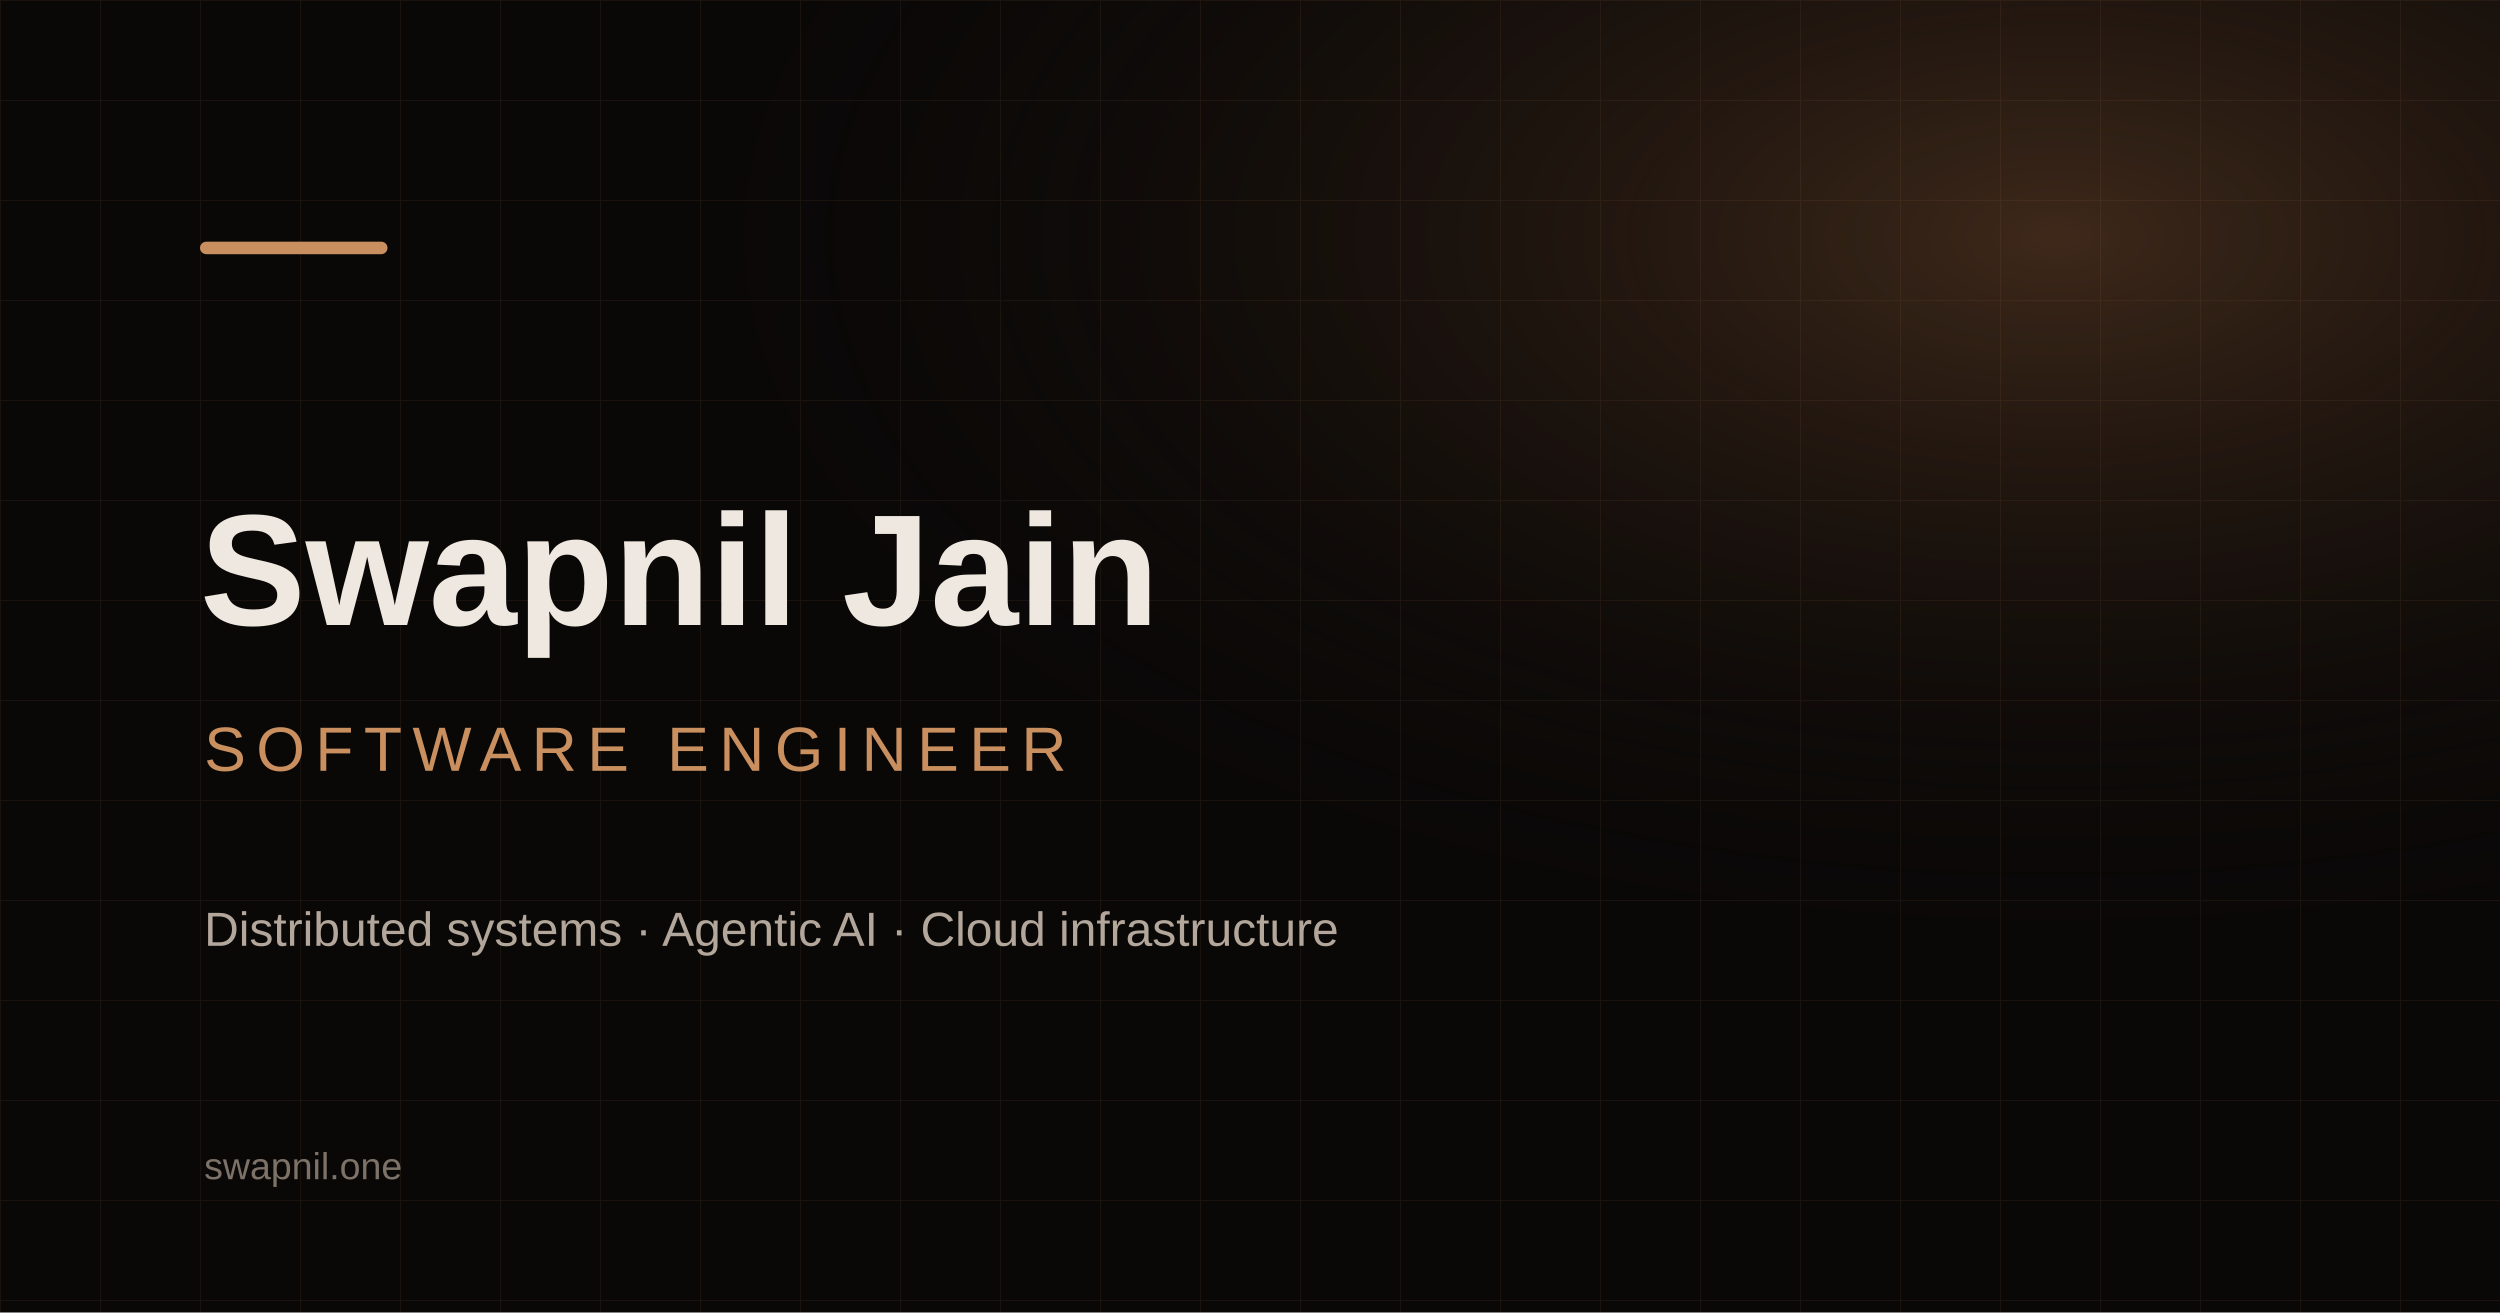
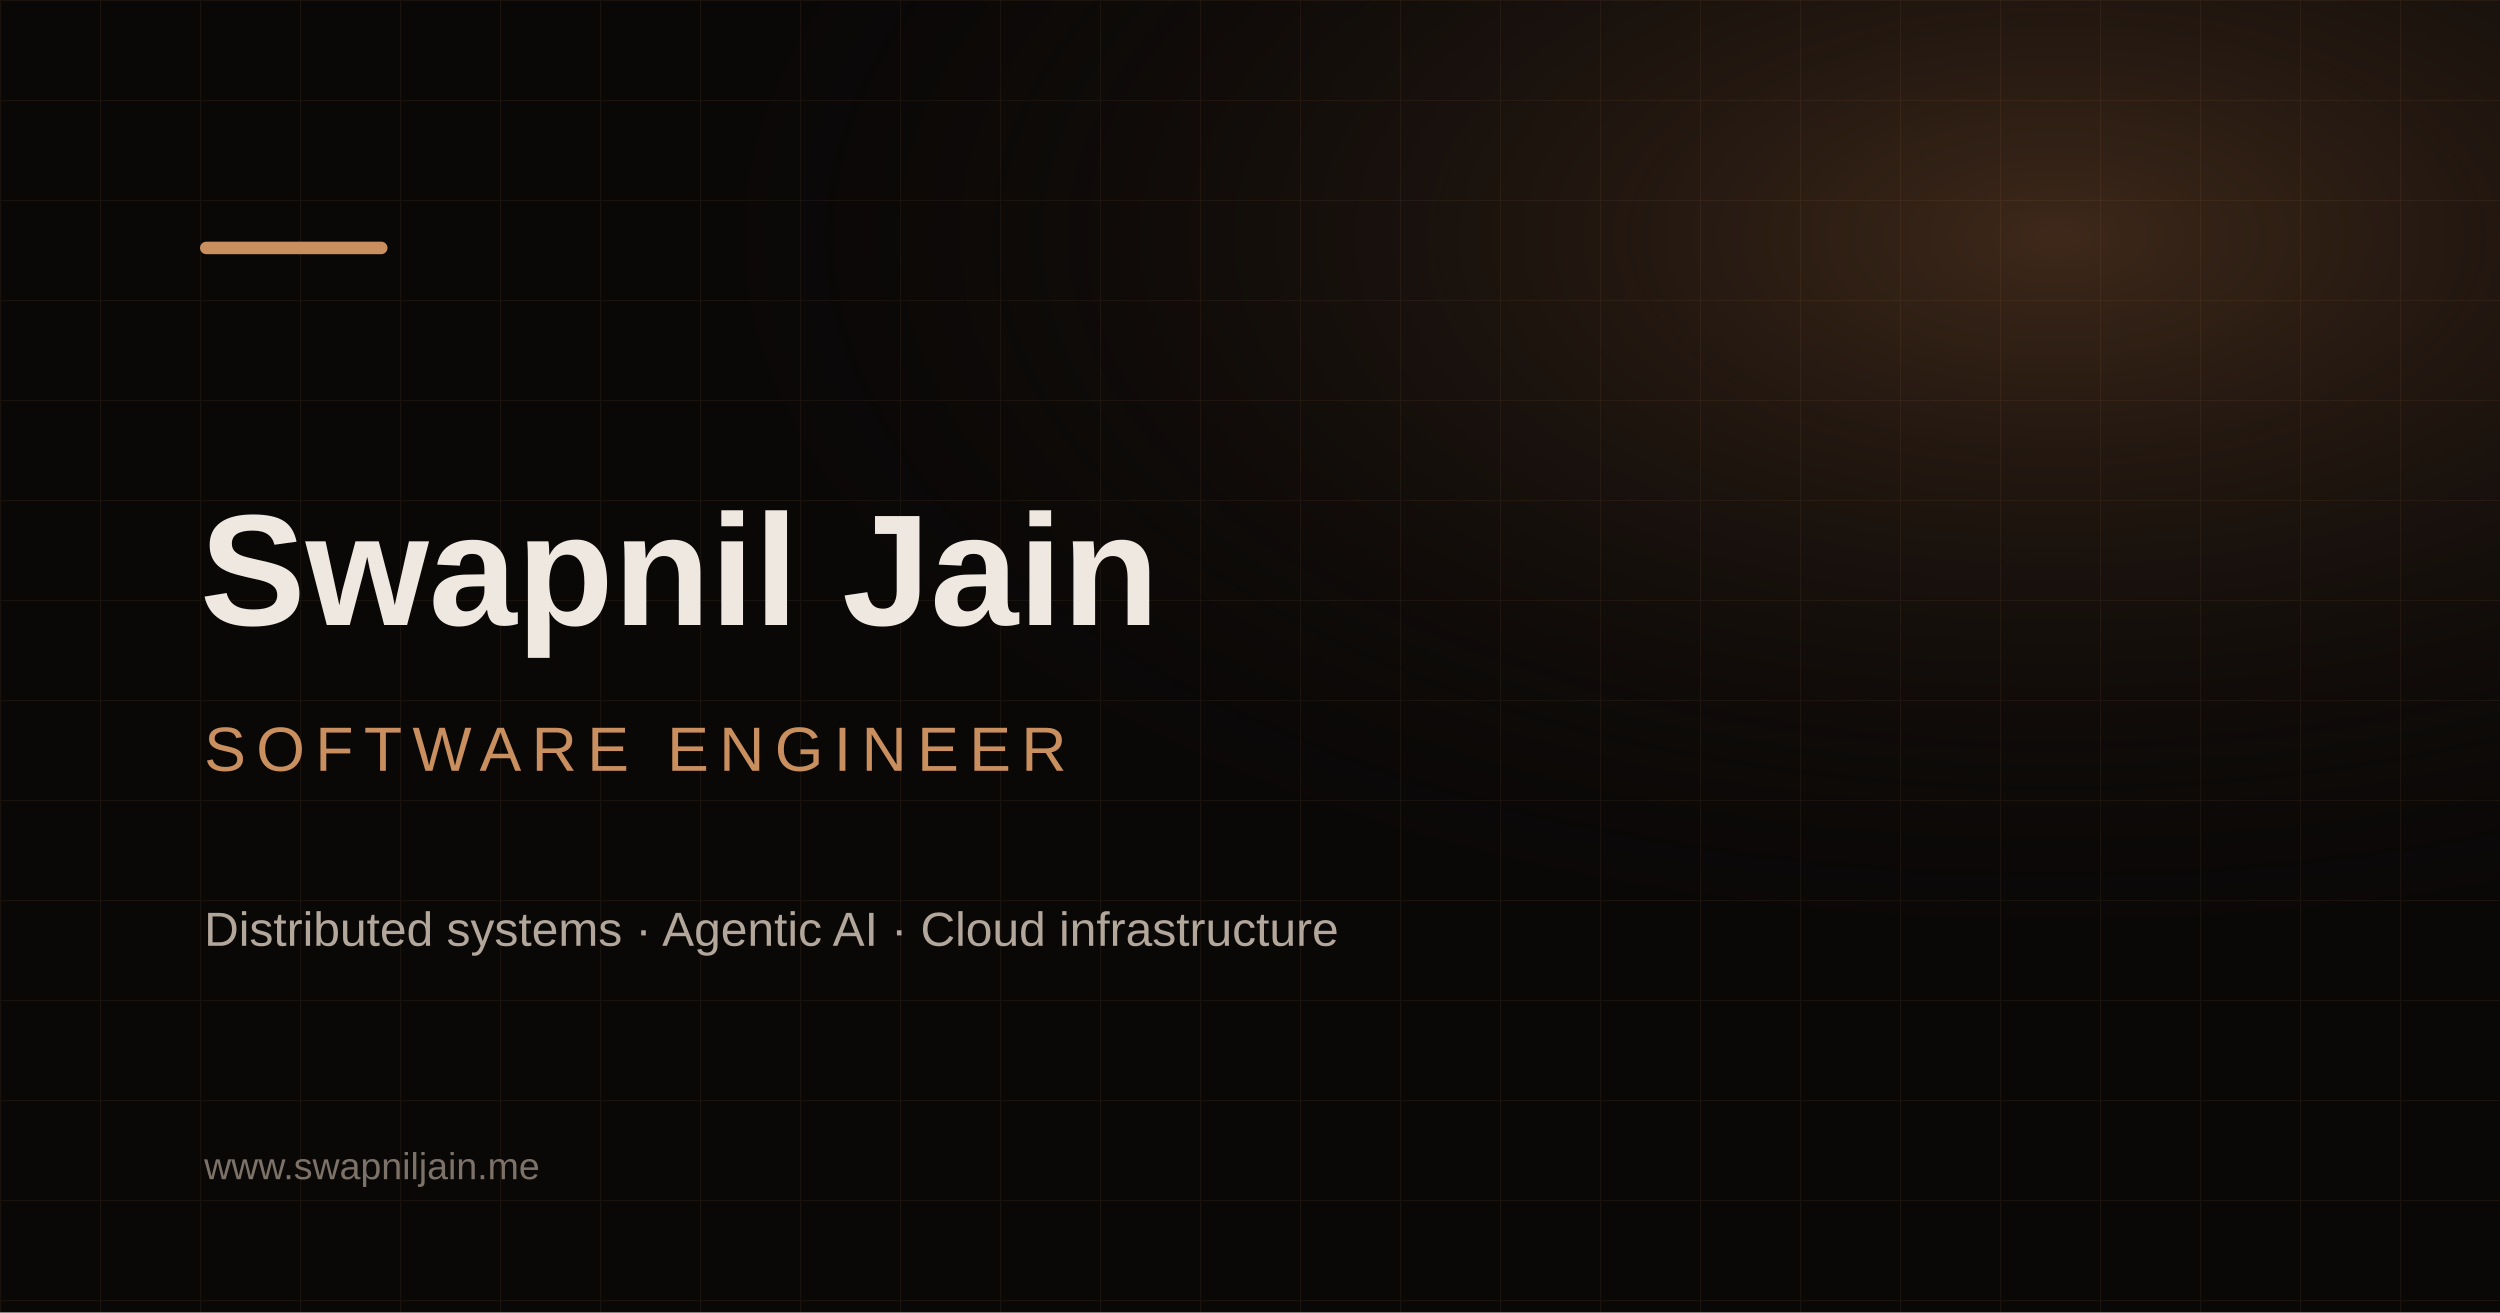
<svg xmlns="http://www.w3.org/2000/svg" width="1200" height="630" viewBox="0 0 1200 630">
  <defs>
    <radialGradient id="glow" cx="82%" cy="18%" r="55%">
      <stop offset="0" stop-color="#5a3a24" stop-opacity=".65" />
      <stop offset="1" stop-color="#0a0807" stop-opacity="0" />
    </radialGradient>
    <pattern id="grid" width="48" height="48" patternUnits="userSpaceOnUse">
      <path d="M48 0H0V48" fill="none" stroke="#c98f5e" stroke-opacity=".08" />
    </pattern>
  </defs>
  <rect width="1200" height="630" fill="#0a0807" />
  <rect width="1200" height="630" fill="url(#glow)" />
  <rect width="1200" height="630" fill="url(#grid)" />
  <rect x="96" y="116" width="90" height="6" rx="3" fill="#c98f5e" />
  <text x="96" y="300" fill="#efe8e0" font-family="Arial, sans-serif" font-size="76" font-weight="700">Swapnil Jain</text>
  <text x="98" y="370" fill="#c98f5e" font-family="Arial, sans-serif" font-size="30" letter-spacing="5">SOFTWARE ENGINEER</text>
  <text x="98" y="454" fill="#b3a79b" font-family="Arial, sans-serif" font-size="23">Distributed systems · Agentic AI · Cloud infrastructure</text>
-   <text x="98" y="566" fill="#7d7268" font-family="Arial, sans-serif" font-size="18">swapnil.one</text>
+   <text x="98" y="566" fill="#7d7268" font-family="Arial, sans-serif" font-size="18">www.swapniljain.me</text>
</svg>
